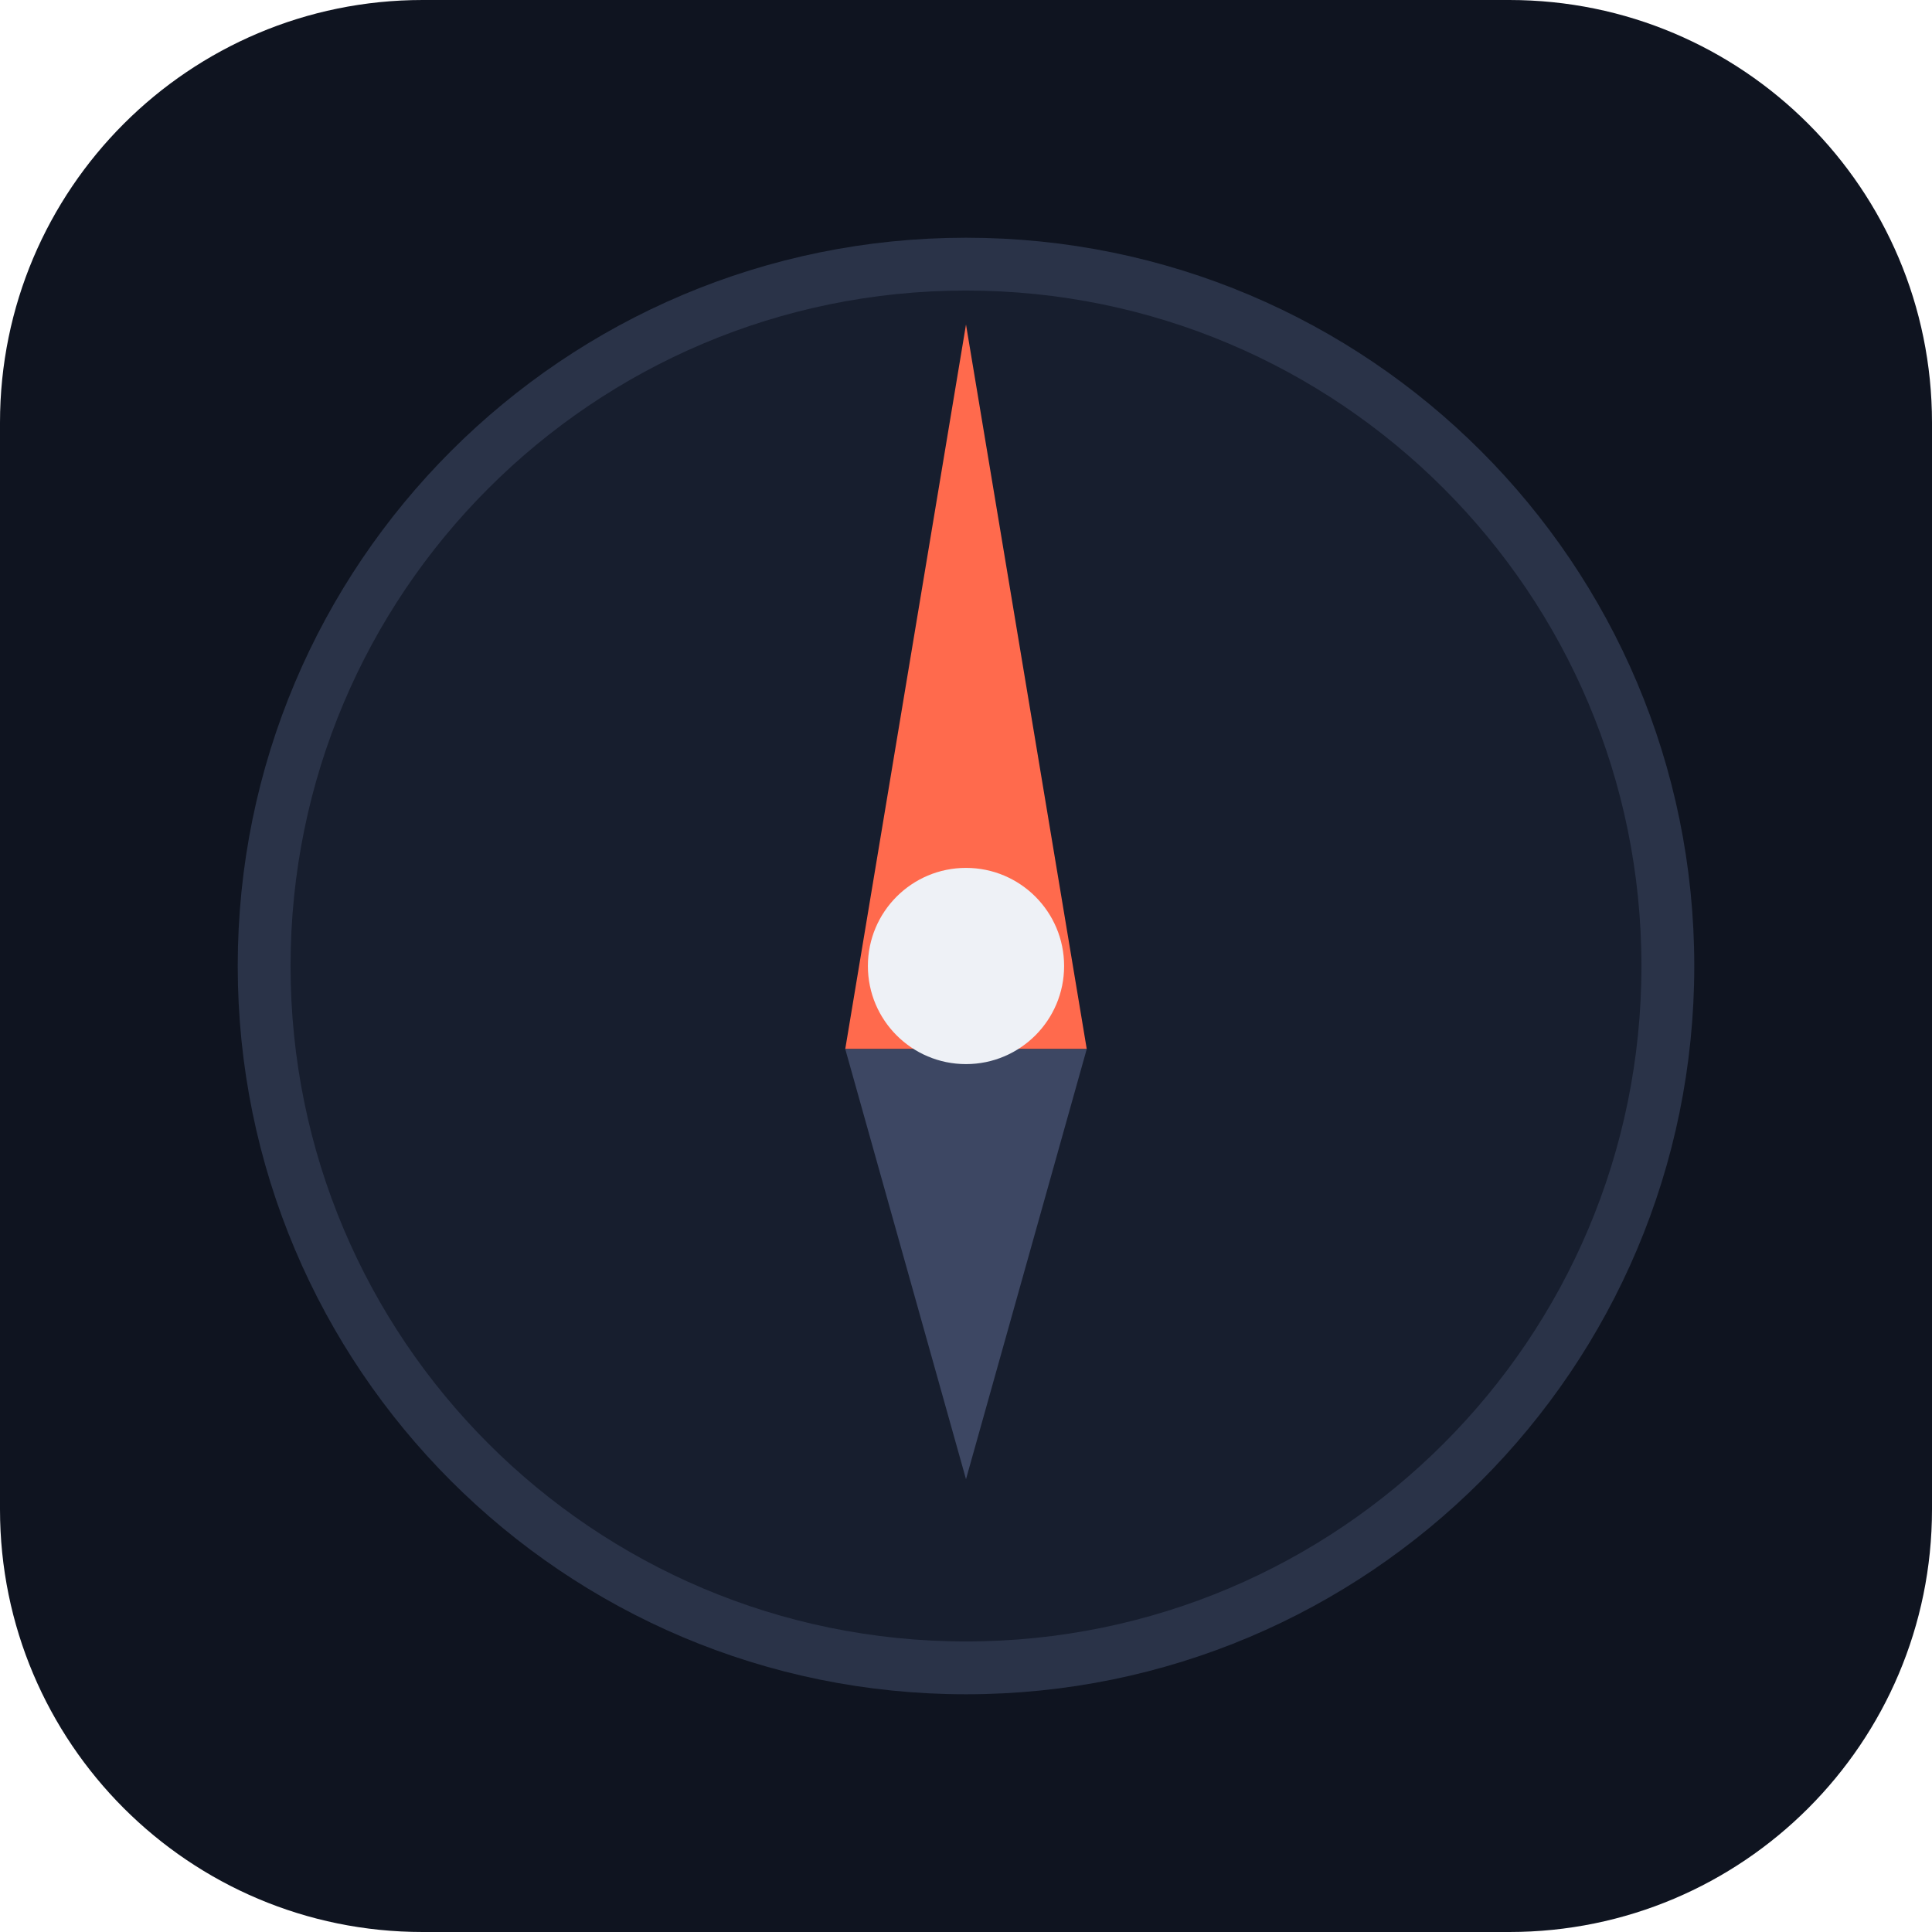
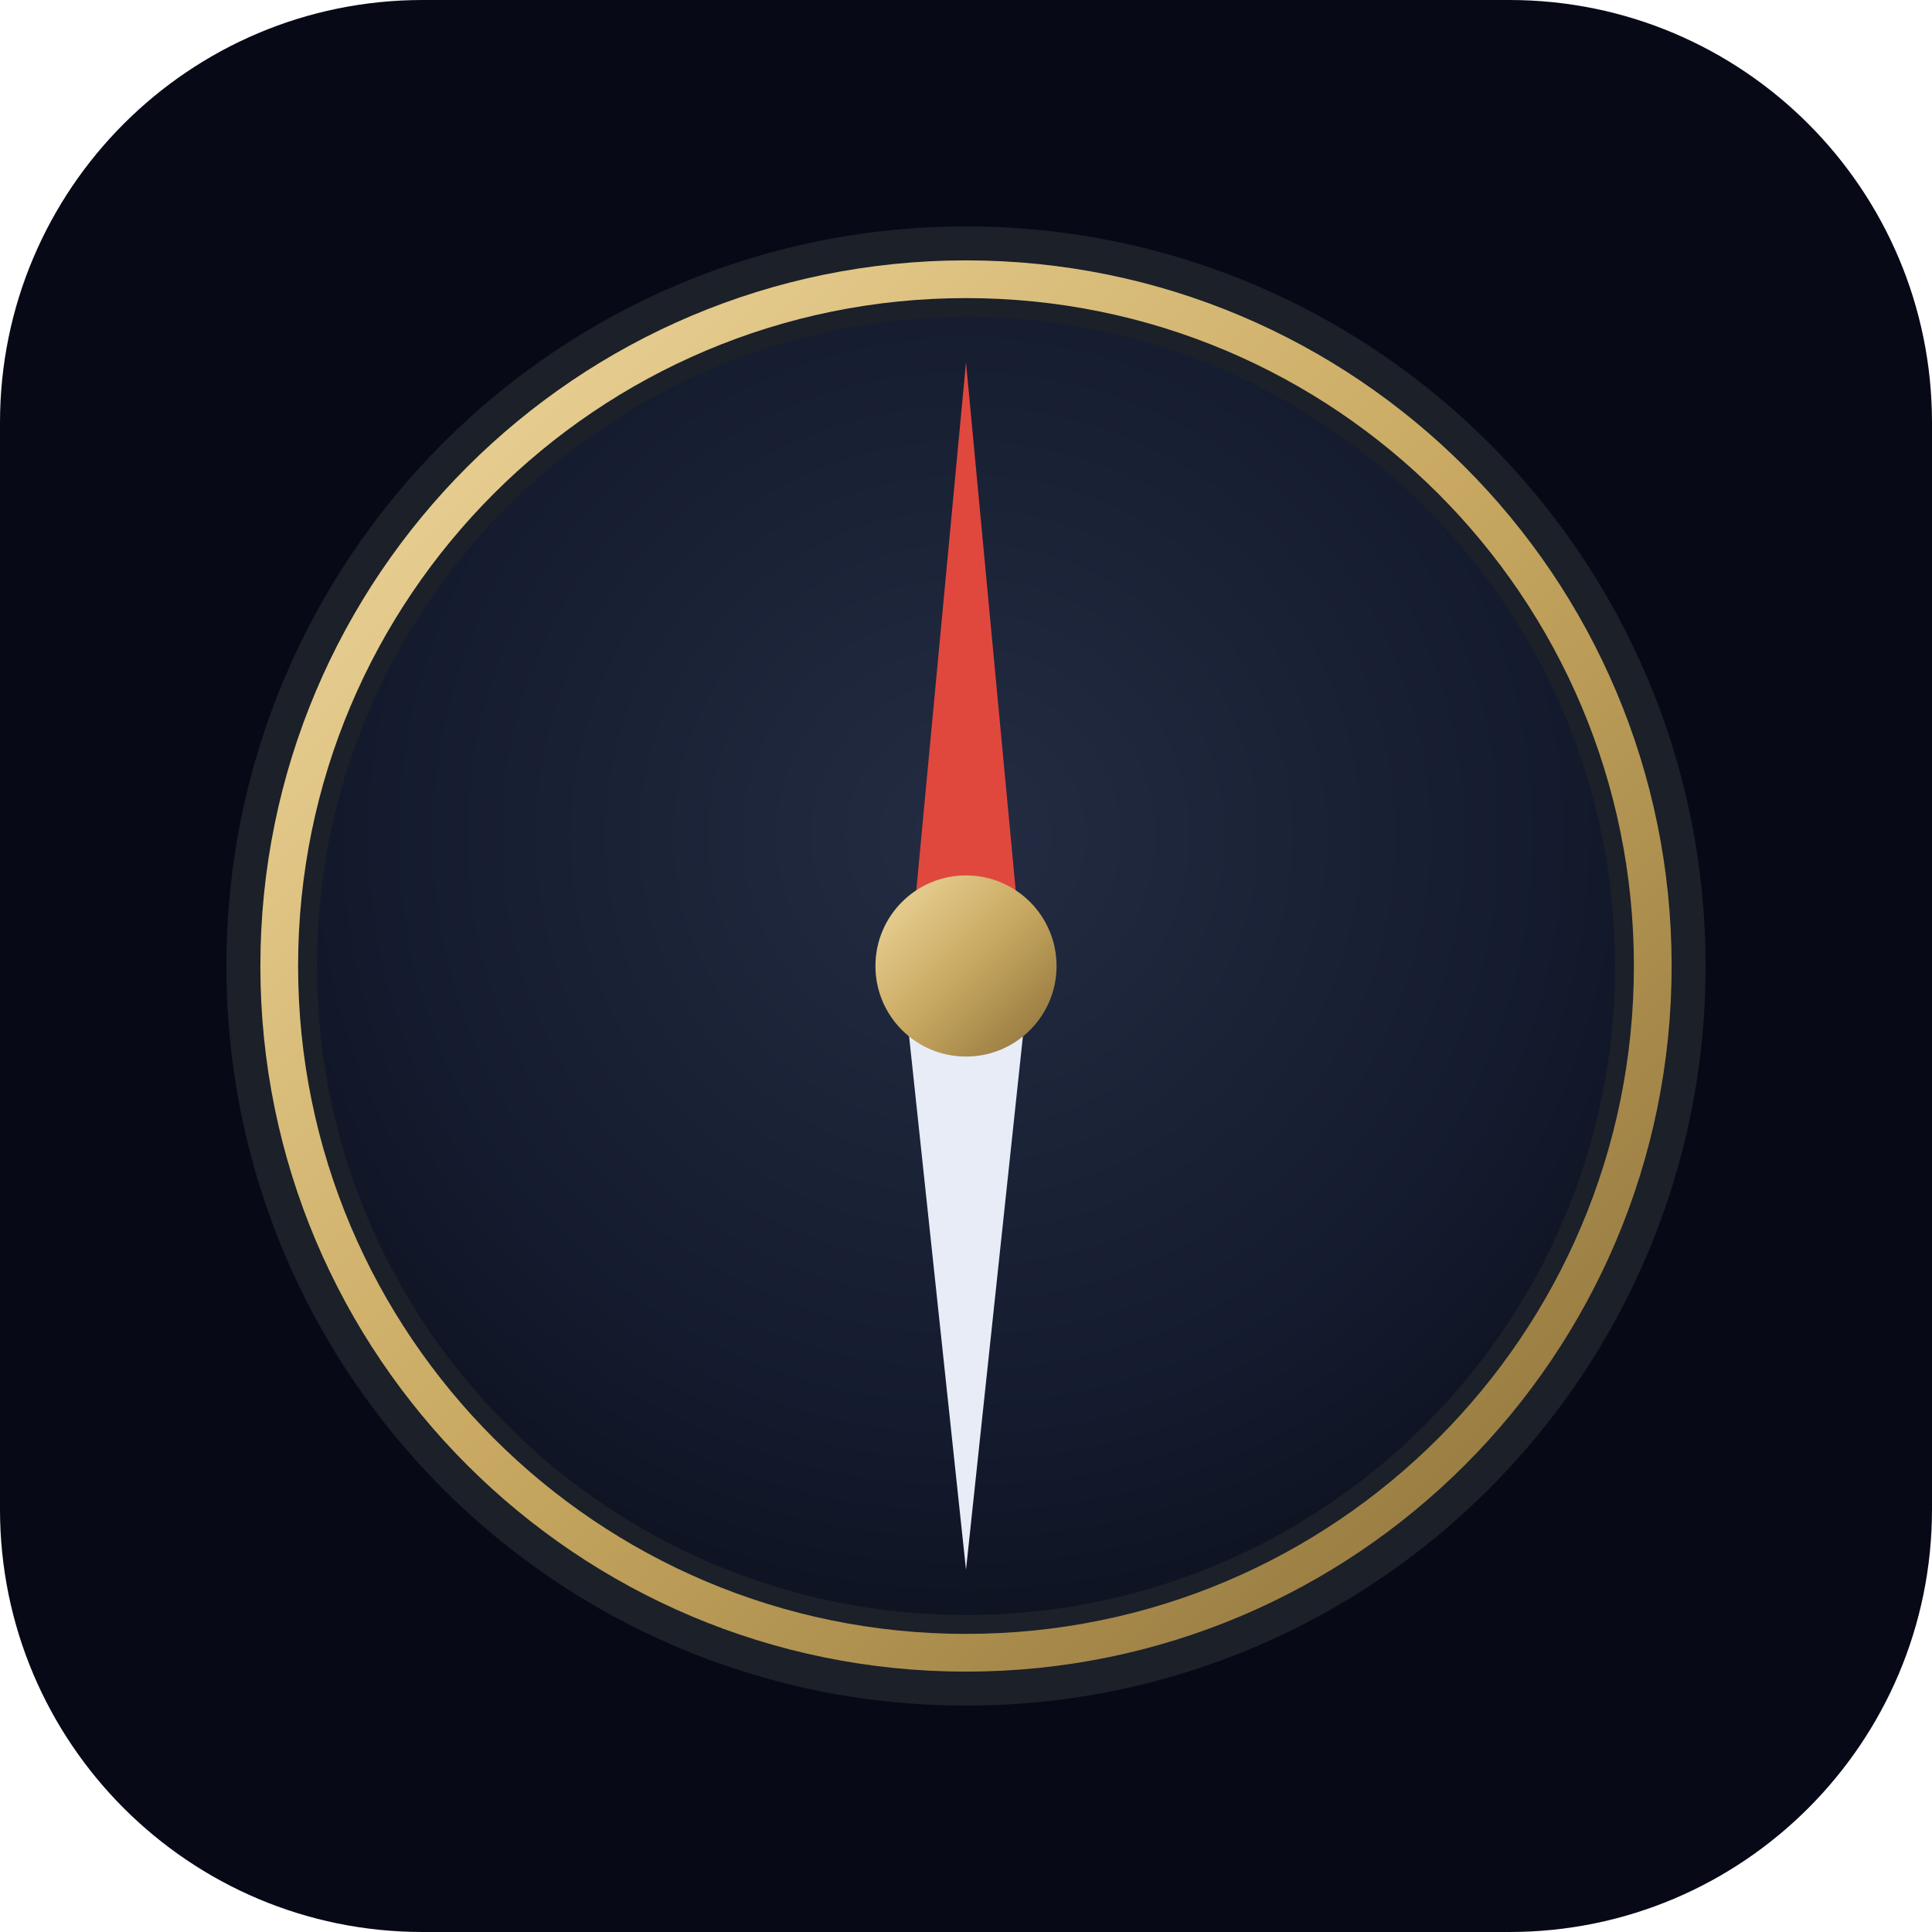
<svg xmlns="http://www.w3.org/2000/svg" viewBox="0 0 512 512">
-   <rect width="512" height="512" rx="112" fill="#0f1420" />
-   <circle cx="256" cy="256" r="186" fill="#171e2e" stroke="#2a3348" stroke-width="14" />
-   <polygon points="256,86 224,278 288,278" fill="#ff6a4d" />
-   <polygon points="224,278 288,278 256,392" fill="#3d4763" />
-   <circle cx="256" cy="256" r="26" fill="#eef1f6" />
+   <defs>
+     <radialGradient id="f" cx="50%" cy="40%" r="75%">
+       <stop offset="0%" stop-color="#232c42" />
+       <stop offset="60%" stop-color="#141b2e" />
+       <stop offset="100%" stop-color="#080c16" />
+     </radialGradient>
+     <linearGradient id="b" x1="0" y1="0" x2="1" y2="1">
+       <stop offset="0%" stop-color="#f0d9a0" />
+       <stop offset="50%" stop-color="#c9a961" />
+       <stop offset="100%" stop-color="#8a6f38" />
+     </linearGradient>
+   </defs>
+   <rect width="512" height="512" rx="112" fill="#070a16" />
+   <circle cx="256" cy="256" r="196" fill="#1b2029" />
+   <circle cx="256" cy="256" r="182" fill="none" stroke="url(#b)" stroke-width="10" />
+   <circle cx="256" cy="256" r="172" fill="url(#f)" />
+   <polygon points="256,96 240,266 272,266" fill="#e0483e" />
+   <polygon points="240,266 272,266 256,416" fill="#e8ecf6" />
+   <circle cx="256" cy="256" r="24" fill="url(#b)" />
</svg>
